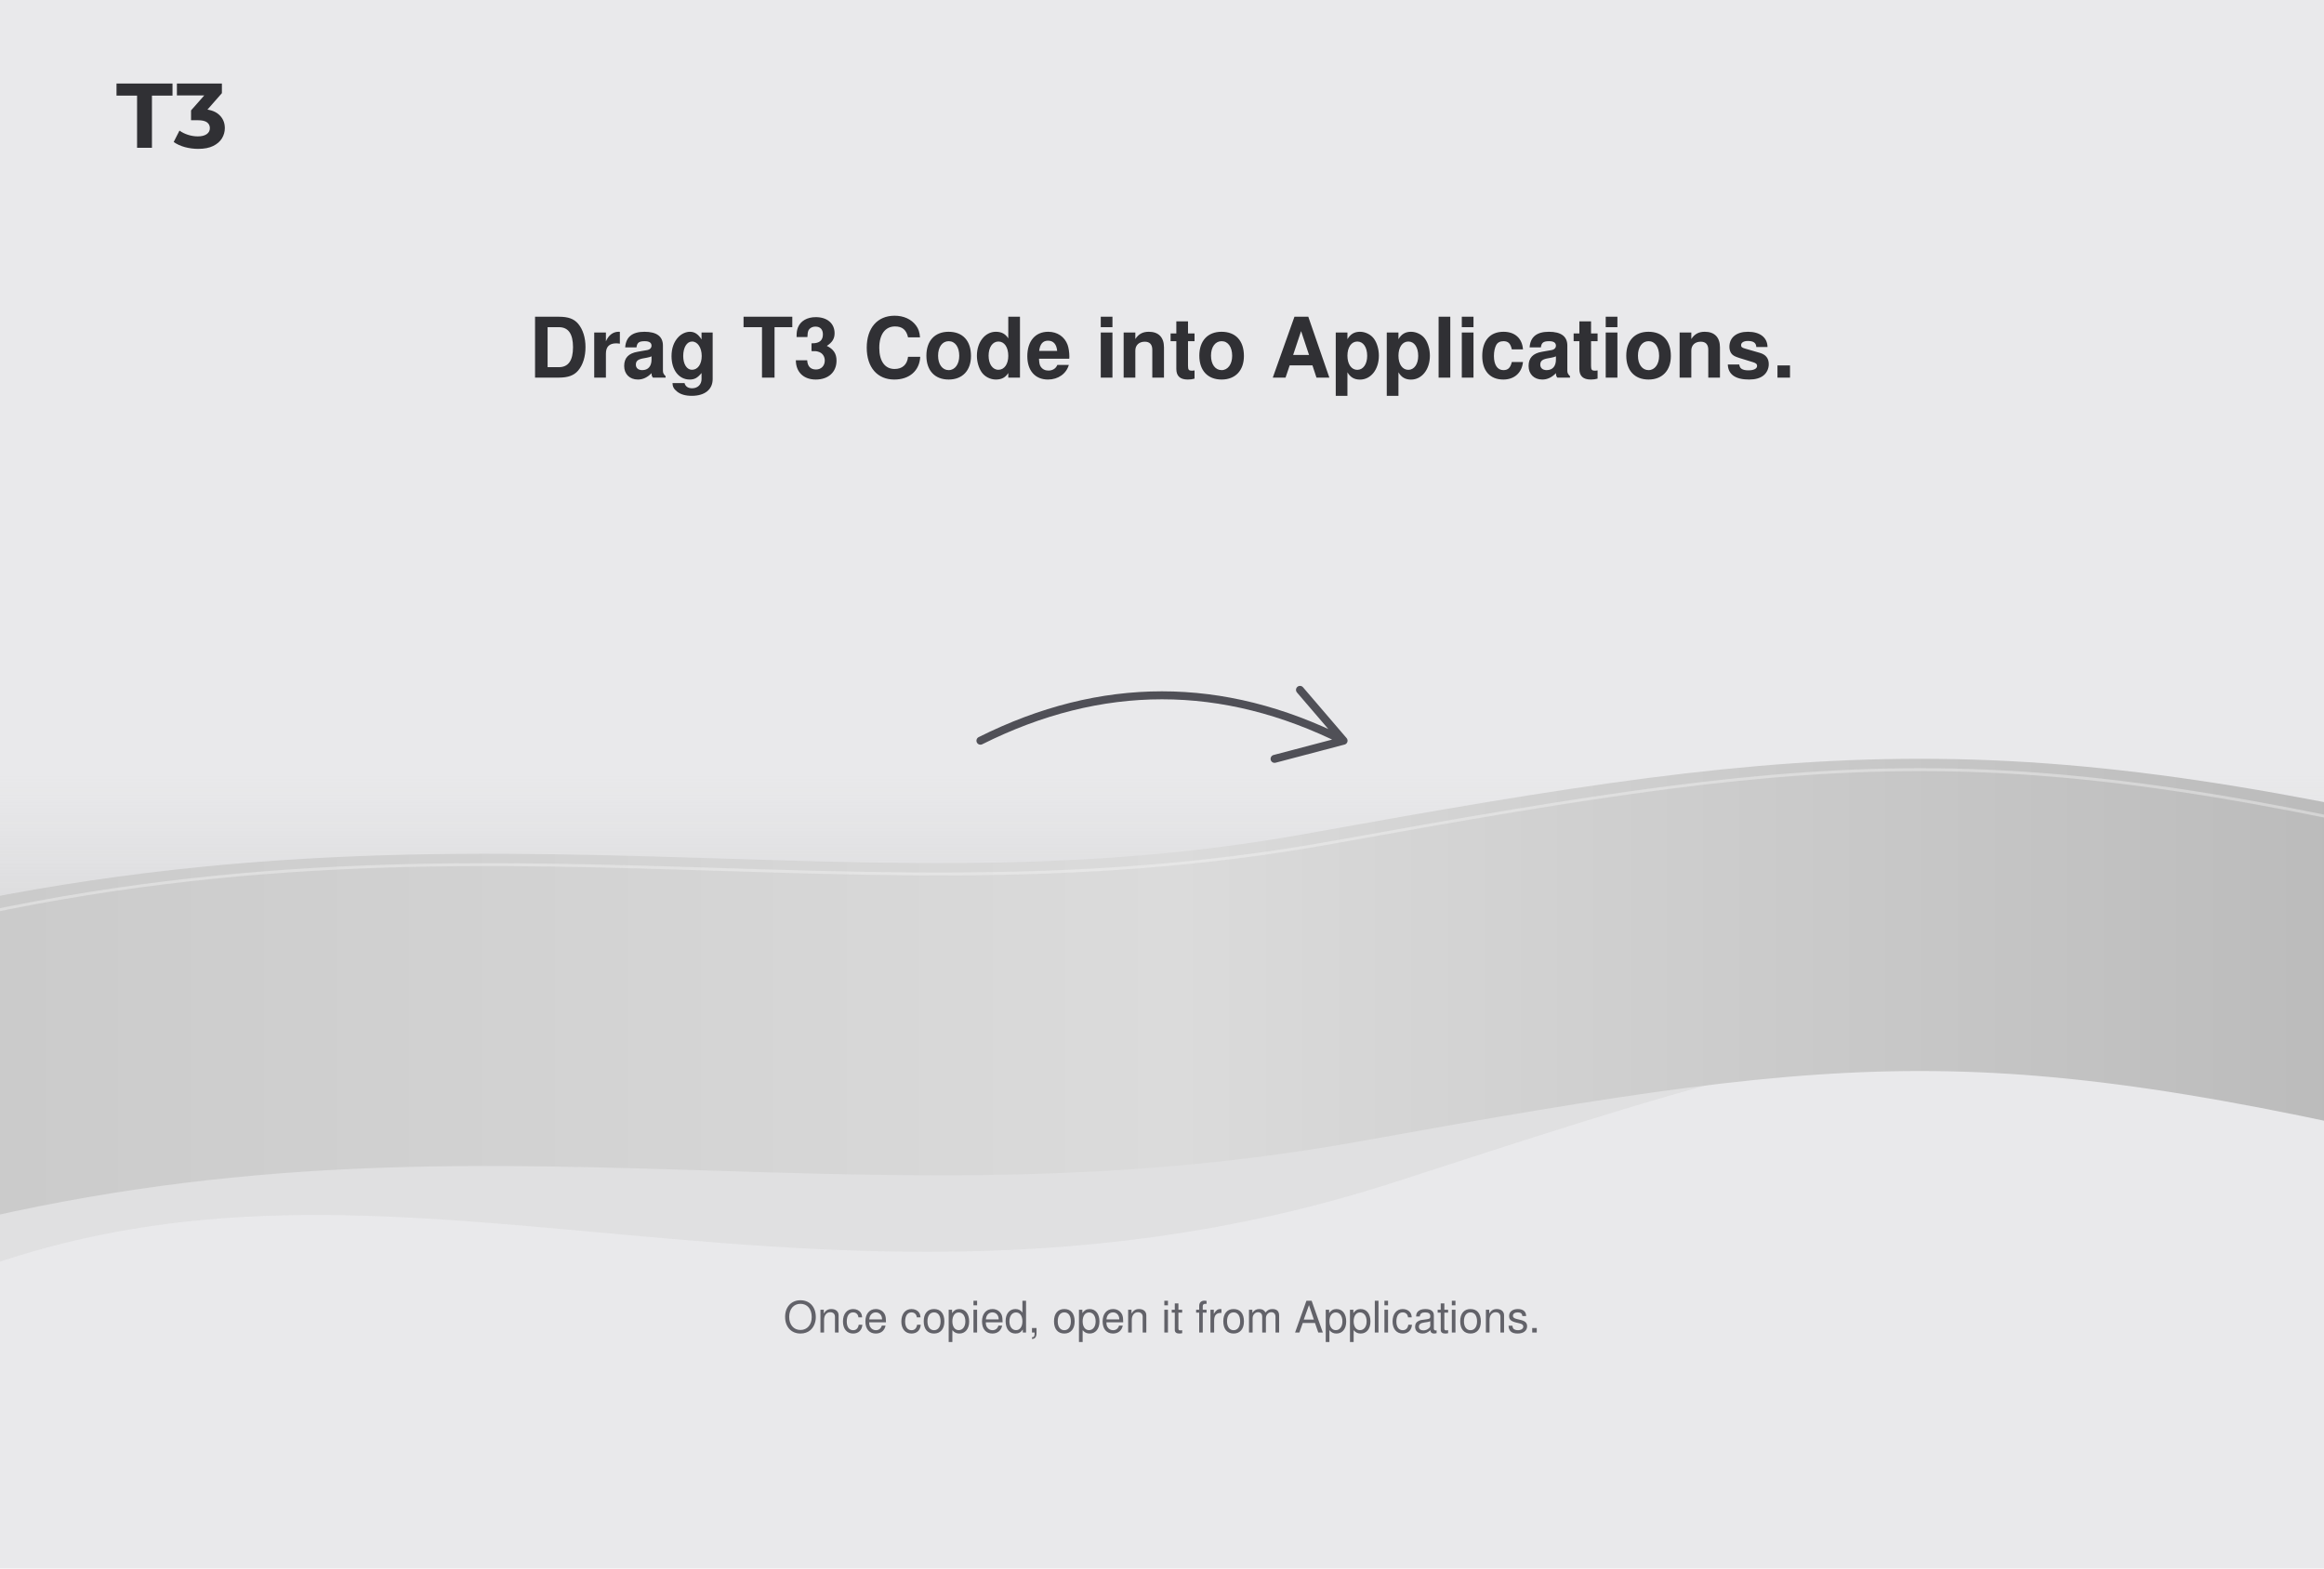
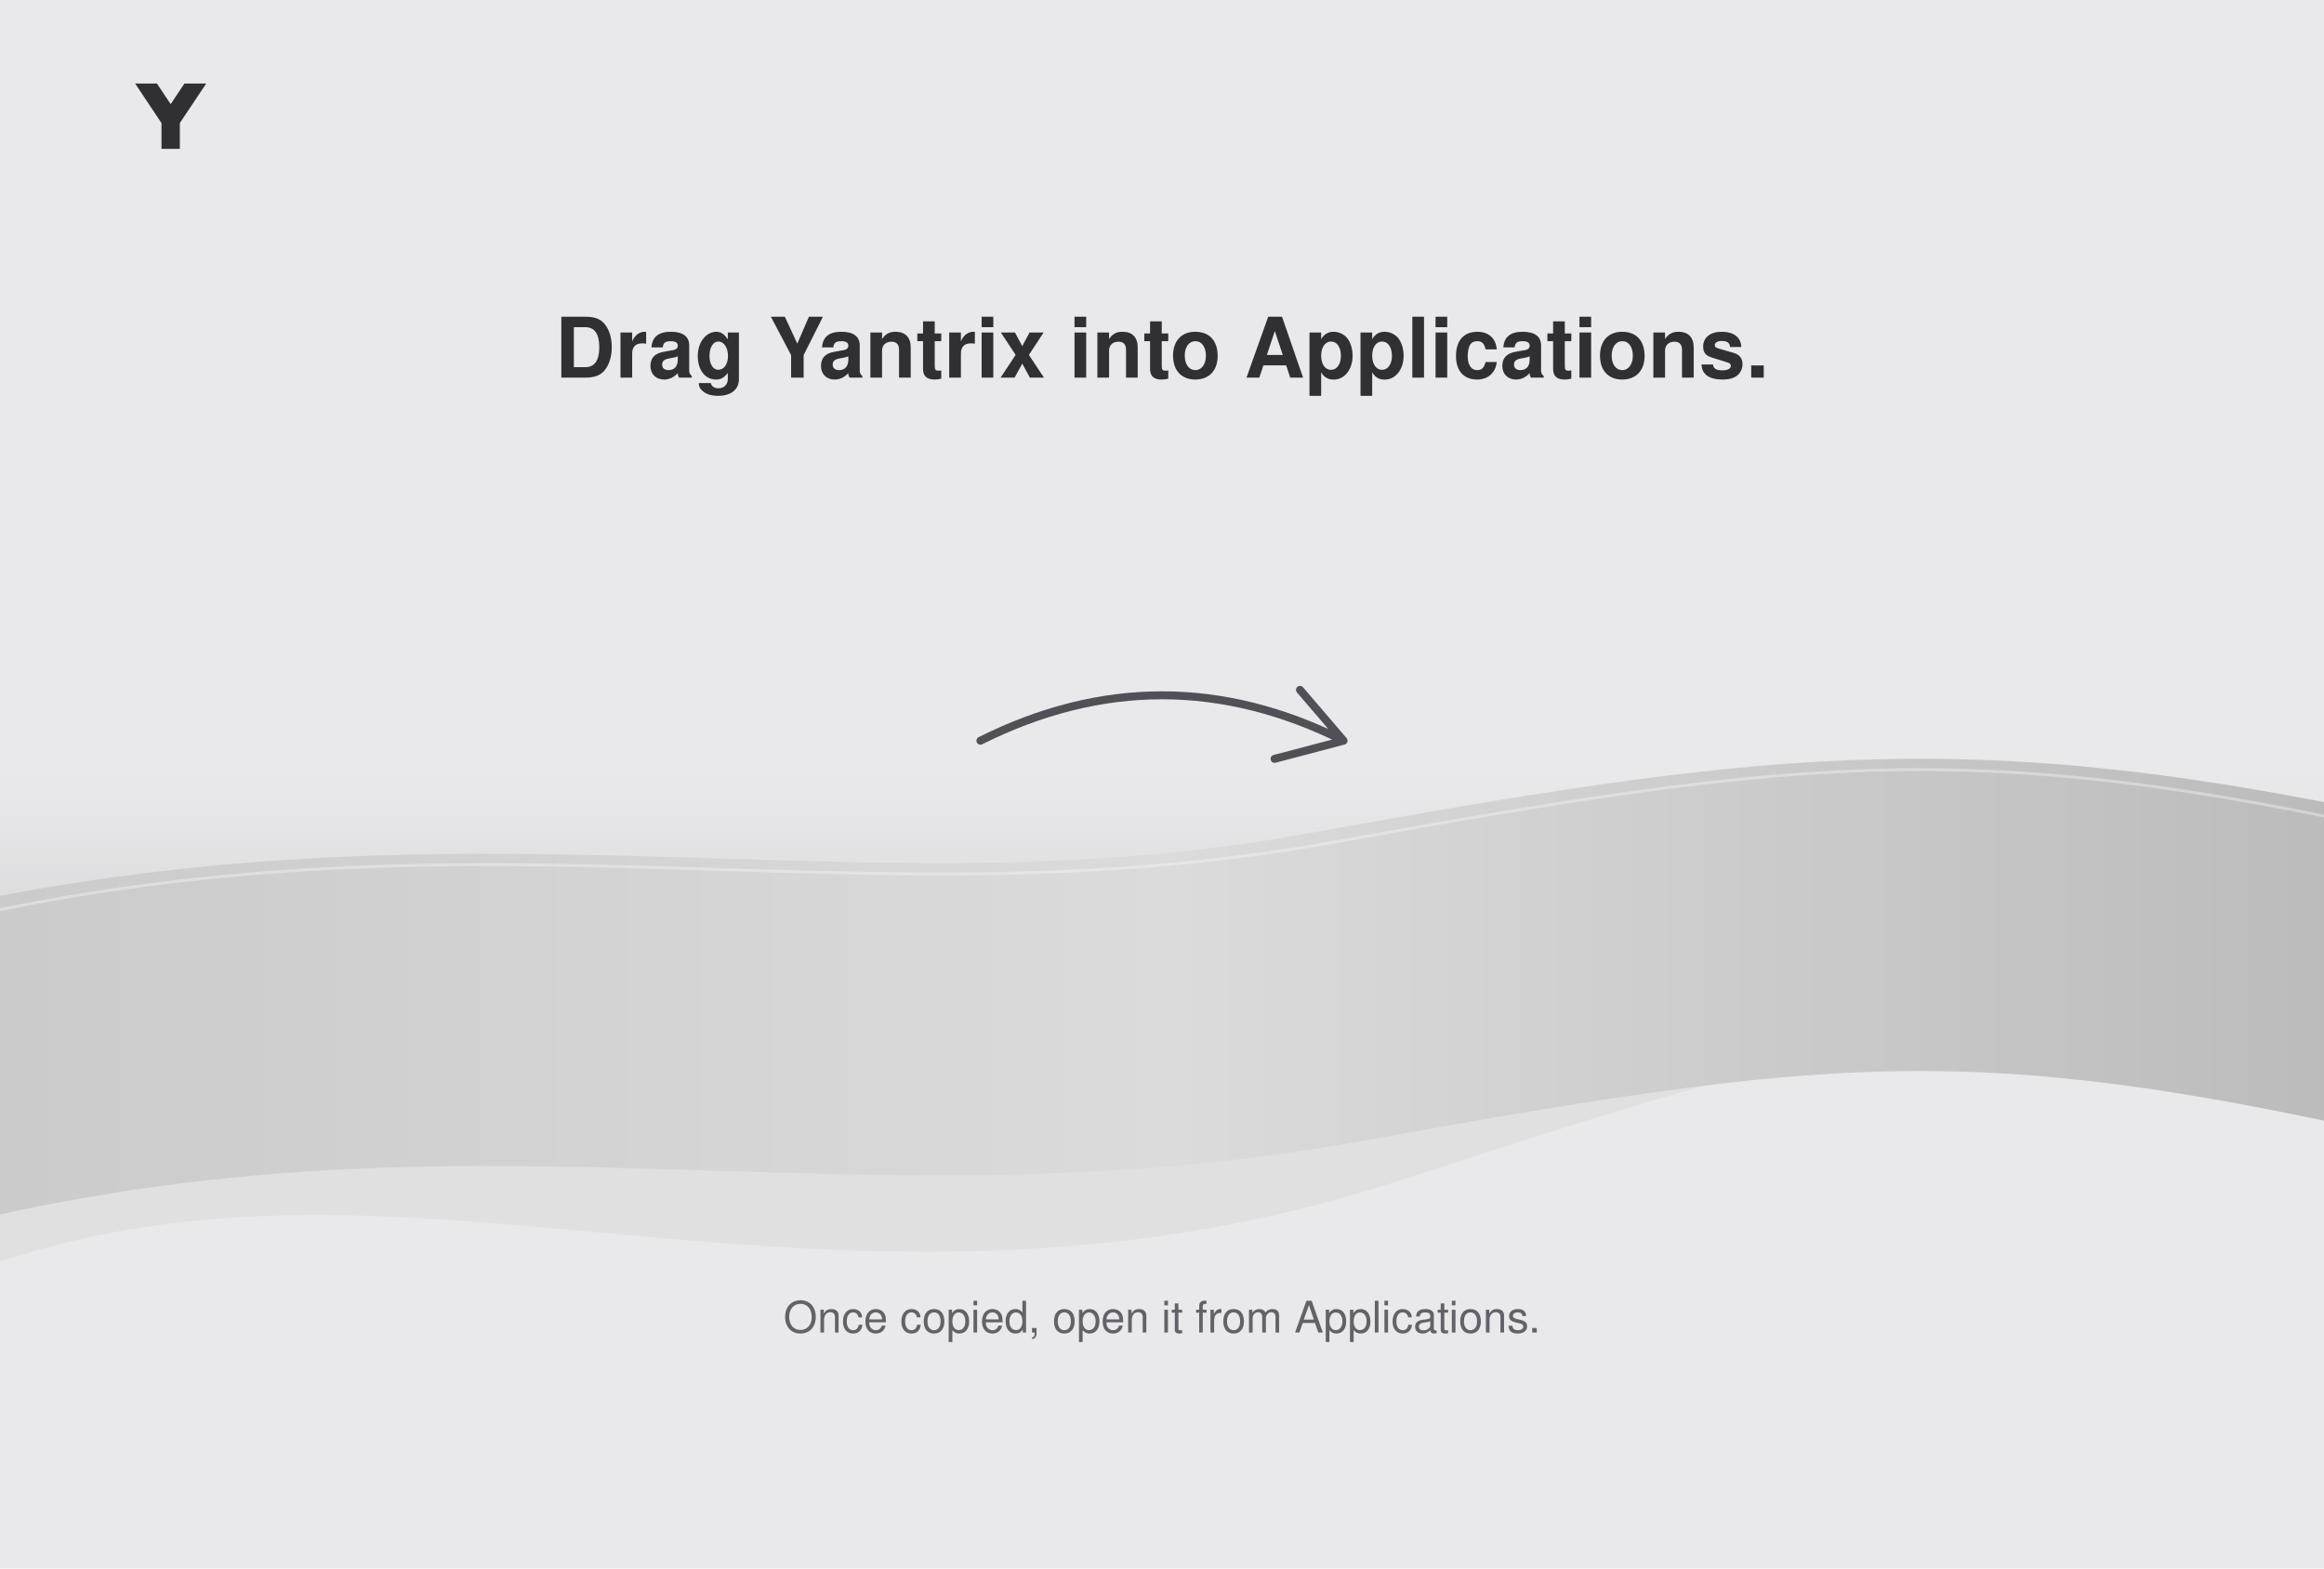
<svg xmlns="http://www.w3.org/2000/svg" width="1280" height="864" viewBox="0 0 640 432">
  <defs>
    <linearGradient id="veil" x1="0" y1="0" x2="0" y2="1">
      <stop stop-color="#B7B7B7" stop-opacity="0" />
      <stop offset=".55" stop-color="#A5A5A5" stop-opacity=".24" />
      <stop offset="1" stop-color="#D1D1D1" stop-opacity=".4" />
    </linearGradient>
    <linearGradient id="silk" x1="0" y1="0" x2="1" y2="0">
      <stop stop-color="#C8C8C8" />
      <stop offset=".5" stop-color="#DBDBDB" />
      <stop offset="1" stop-color="#B5B5B5" />
    </linearGradient>
  </defs>
  <rect width="640" height="432" fill="#E9E9EB" />
  <path d="M-60 293C95 220 214 304 362 256S559 191 707 257" stroke="url(#veil)" stroke-width="146" fill="none" opacity="1" stroke-linecap="round" stroke-linejoin="round" />
  <path d="M-60 306C113 252 223 298 367 272S553 242 707 280" stroke="url(#silk)" stroke-width="86" fill="none" opacity="1" stroke-linecap="round" stroke-linejoin="round" />
  <path d="M-60 266C113 212 223 258 367 232S553 202 707 240" stroke="#F5F5F5" stroke-width="0.8" fill="none" opacity="0.42" stroke-linecap="round" stroke-linejoin="round" />
-   <svg x="32" y="23" width="30" height="18" viewBox="15.531 37 94.394 56.96" fill="#303034">
-     <path d="M33.451 93V47.56H15.531V37H64.331V47.56H46.411V93H33.451ZM86.725 93.96C82.832 93.96 78.965 93.453 75.125 92.44C71.285 91.373 68.032 89.88 65.365 87.96L70.405 78.04C72.539 79.587 75.019 80.813 77.845 81.72C80.672 82.627 83.525 83.08 86.405 83.08C89.659 83.08 92.219 82.44 94.085 81.16C95.952 79.88 96.885 78.12 96.885 75.88C96.885 73.747 96.059 72.067 94.405 70.84C92.752 69.613 90.085 69 86.405 69H80.485V60.44L96.085 42.76L97.525 47.4H68.165V37H107.365V45.4L91.845 63.08L85.285 59.32H89.045C95.925 59.32 101.125 60.867 104.645 63.96C108.165 67.053 109.925 71.027 109.925 75.88C109.925 79.027 109.099 81.987 107.445 84.76C105.792 87.48 103.259 89.693 99.845 91.4C96.432 93.107 92.059 93.96 86.725 93.96Z" />
+   <svg x="37.2" y="23" width="19.6" height="18" viewBox="33 37 62 57" fill="#303034">
+     <path d="M33 37H52L64 55L76 37H95L72 71.5V94H56V71.5Z" />
  </svg>
-   <text x="320" y="104" fill="#303034" font-family="Helvetica" font-size="23" font-weight="700" text-anchor="middle">Drag T3 Code into Applications.</text>
+   <text x="320" y="104" fill="#303034" font-family="Helvetica" font-size="23" font-weight="700" text-anchor="middle">Drag Yantrix into Applications.</text>
  <path d="M270 204Q320 179 370 204M358 190L370 204L351 209" stroke="#505057" stroke-width="2.2" fill="none" opacity="1" stroke-linecap="round" stroke-linejoin="round" />
  <text x="320" y="367" fill="#626269" font-family="Helvetica" font-size="12" font-weight="400" text-anchor="middle">Once copied, open it from Applications.</text>
</svg>
